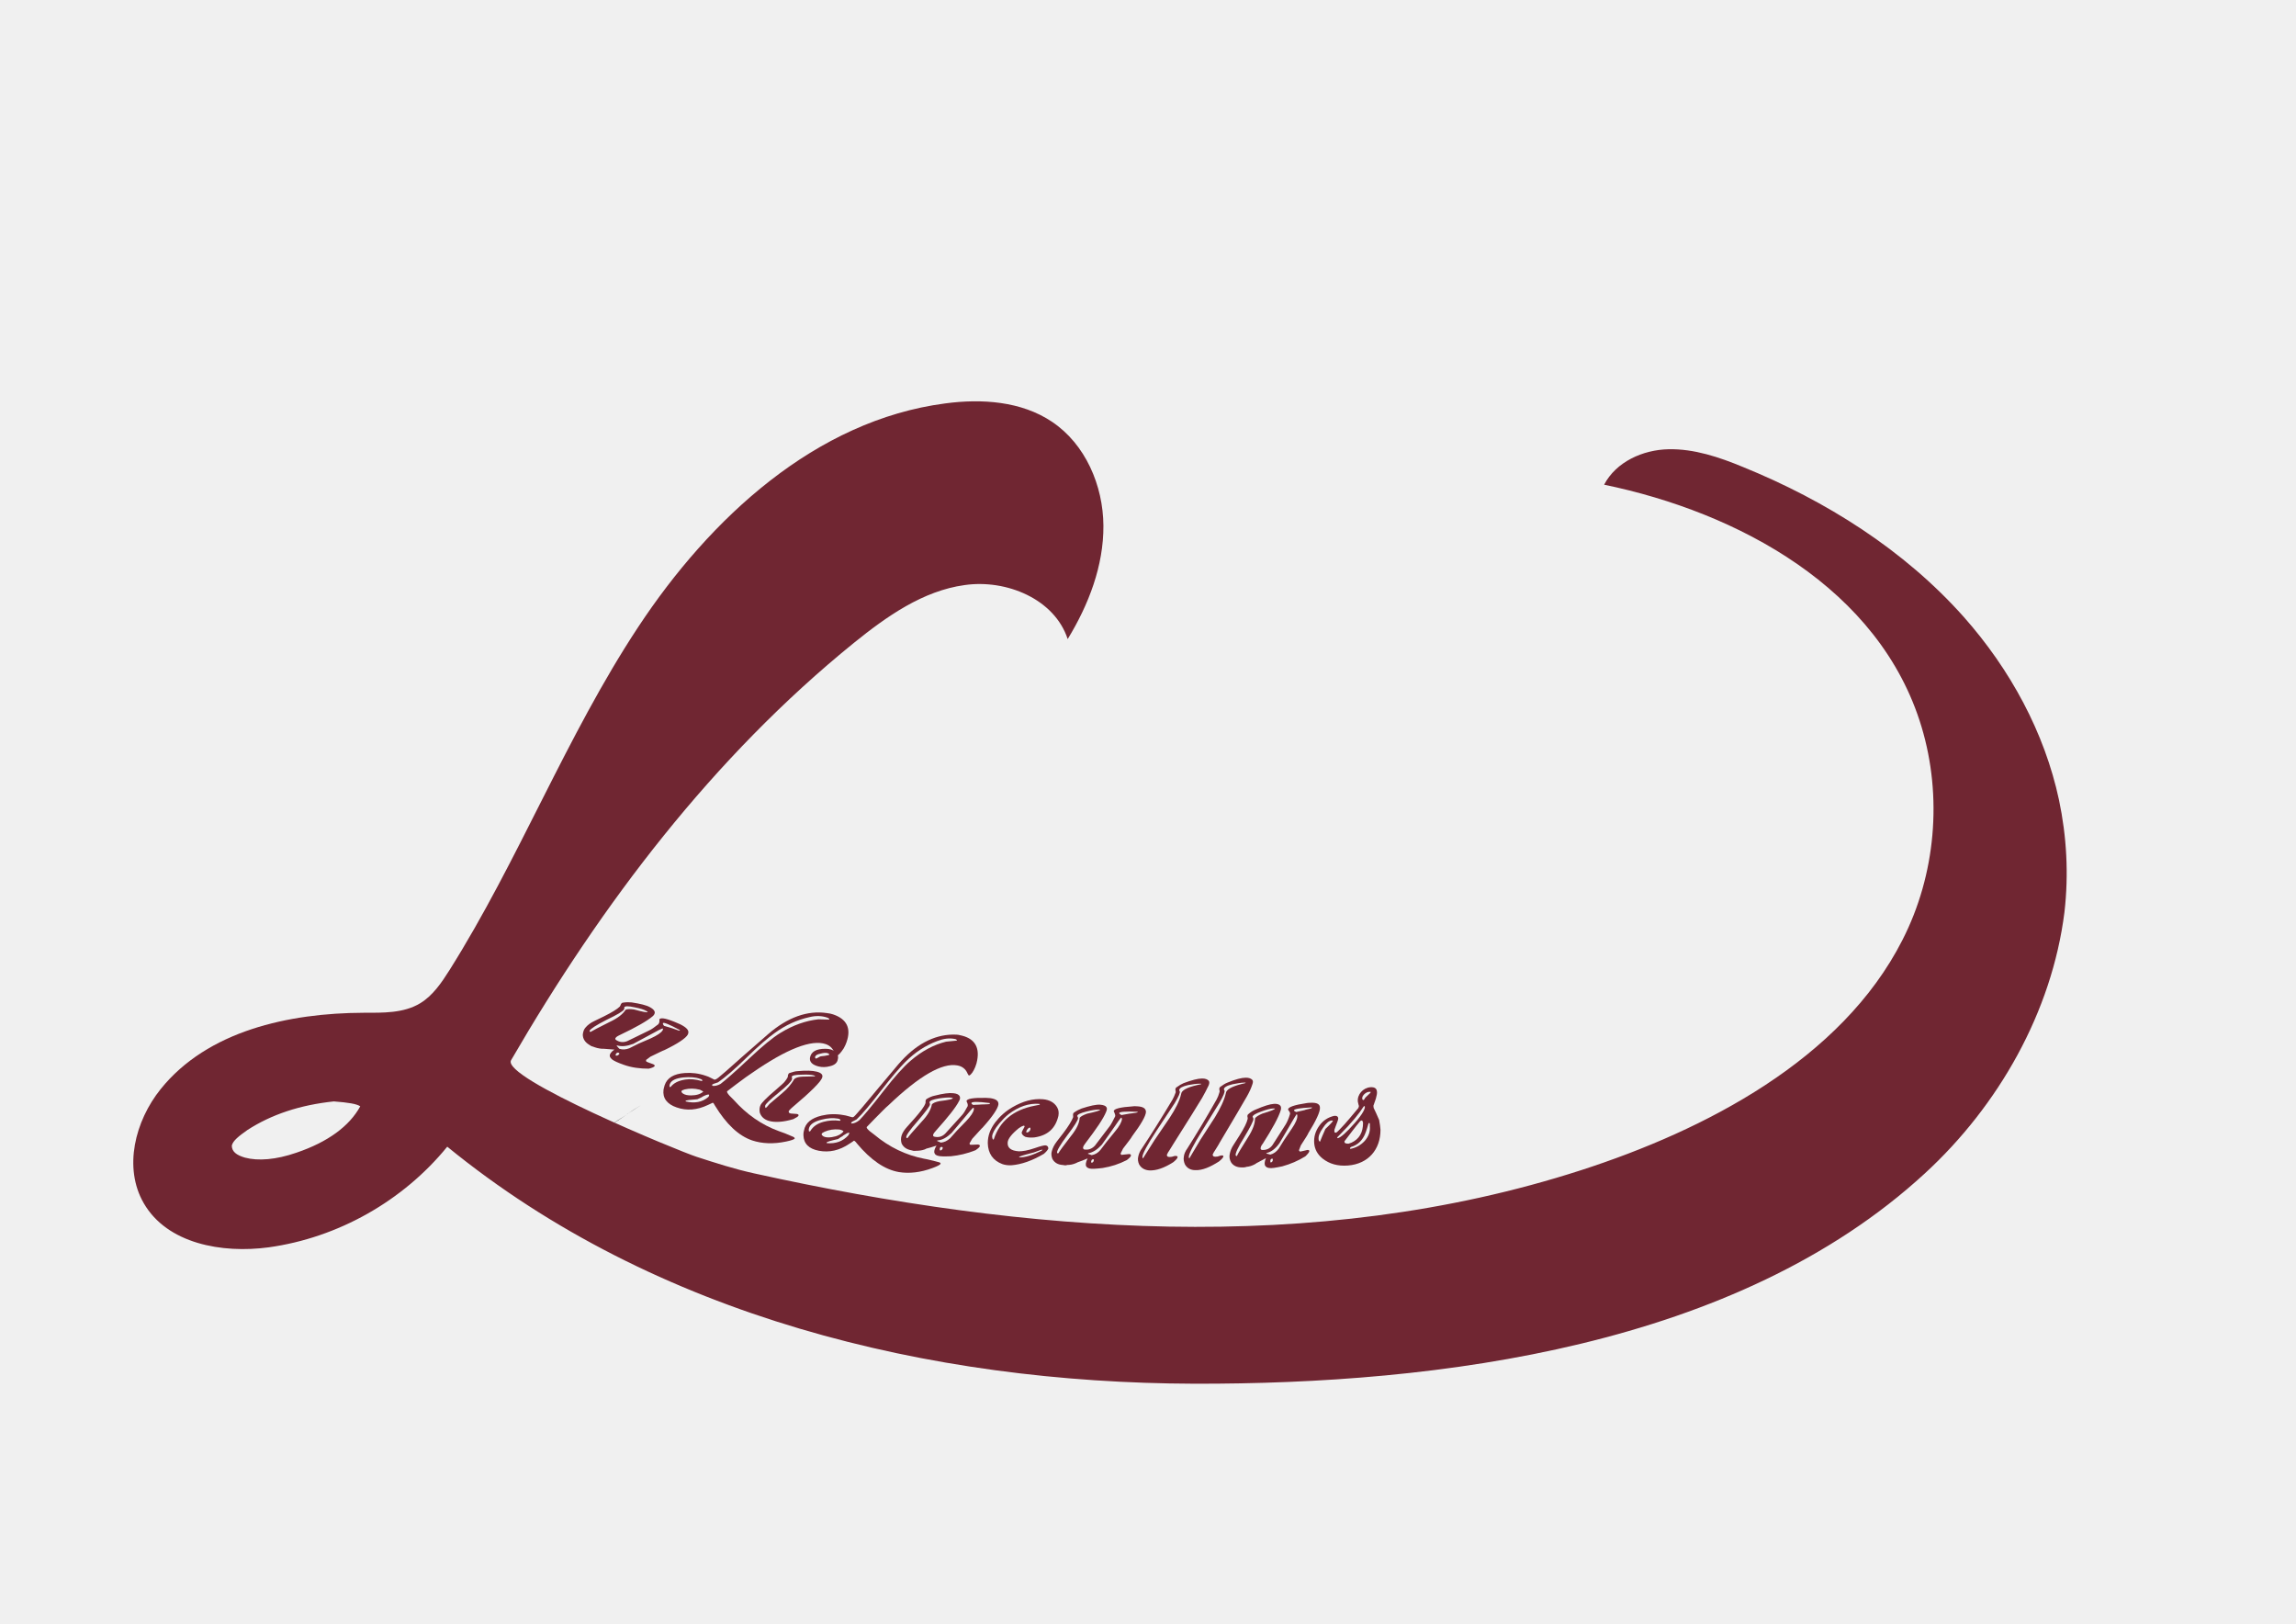
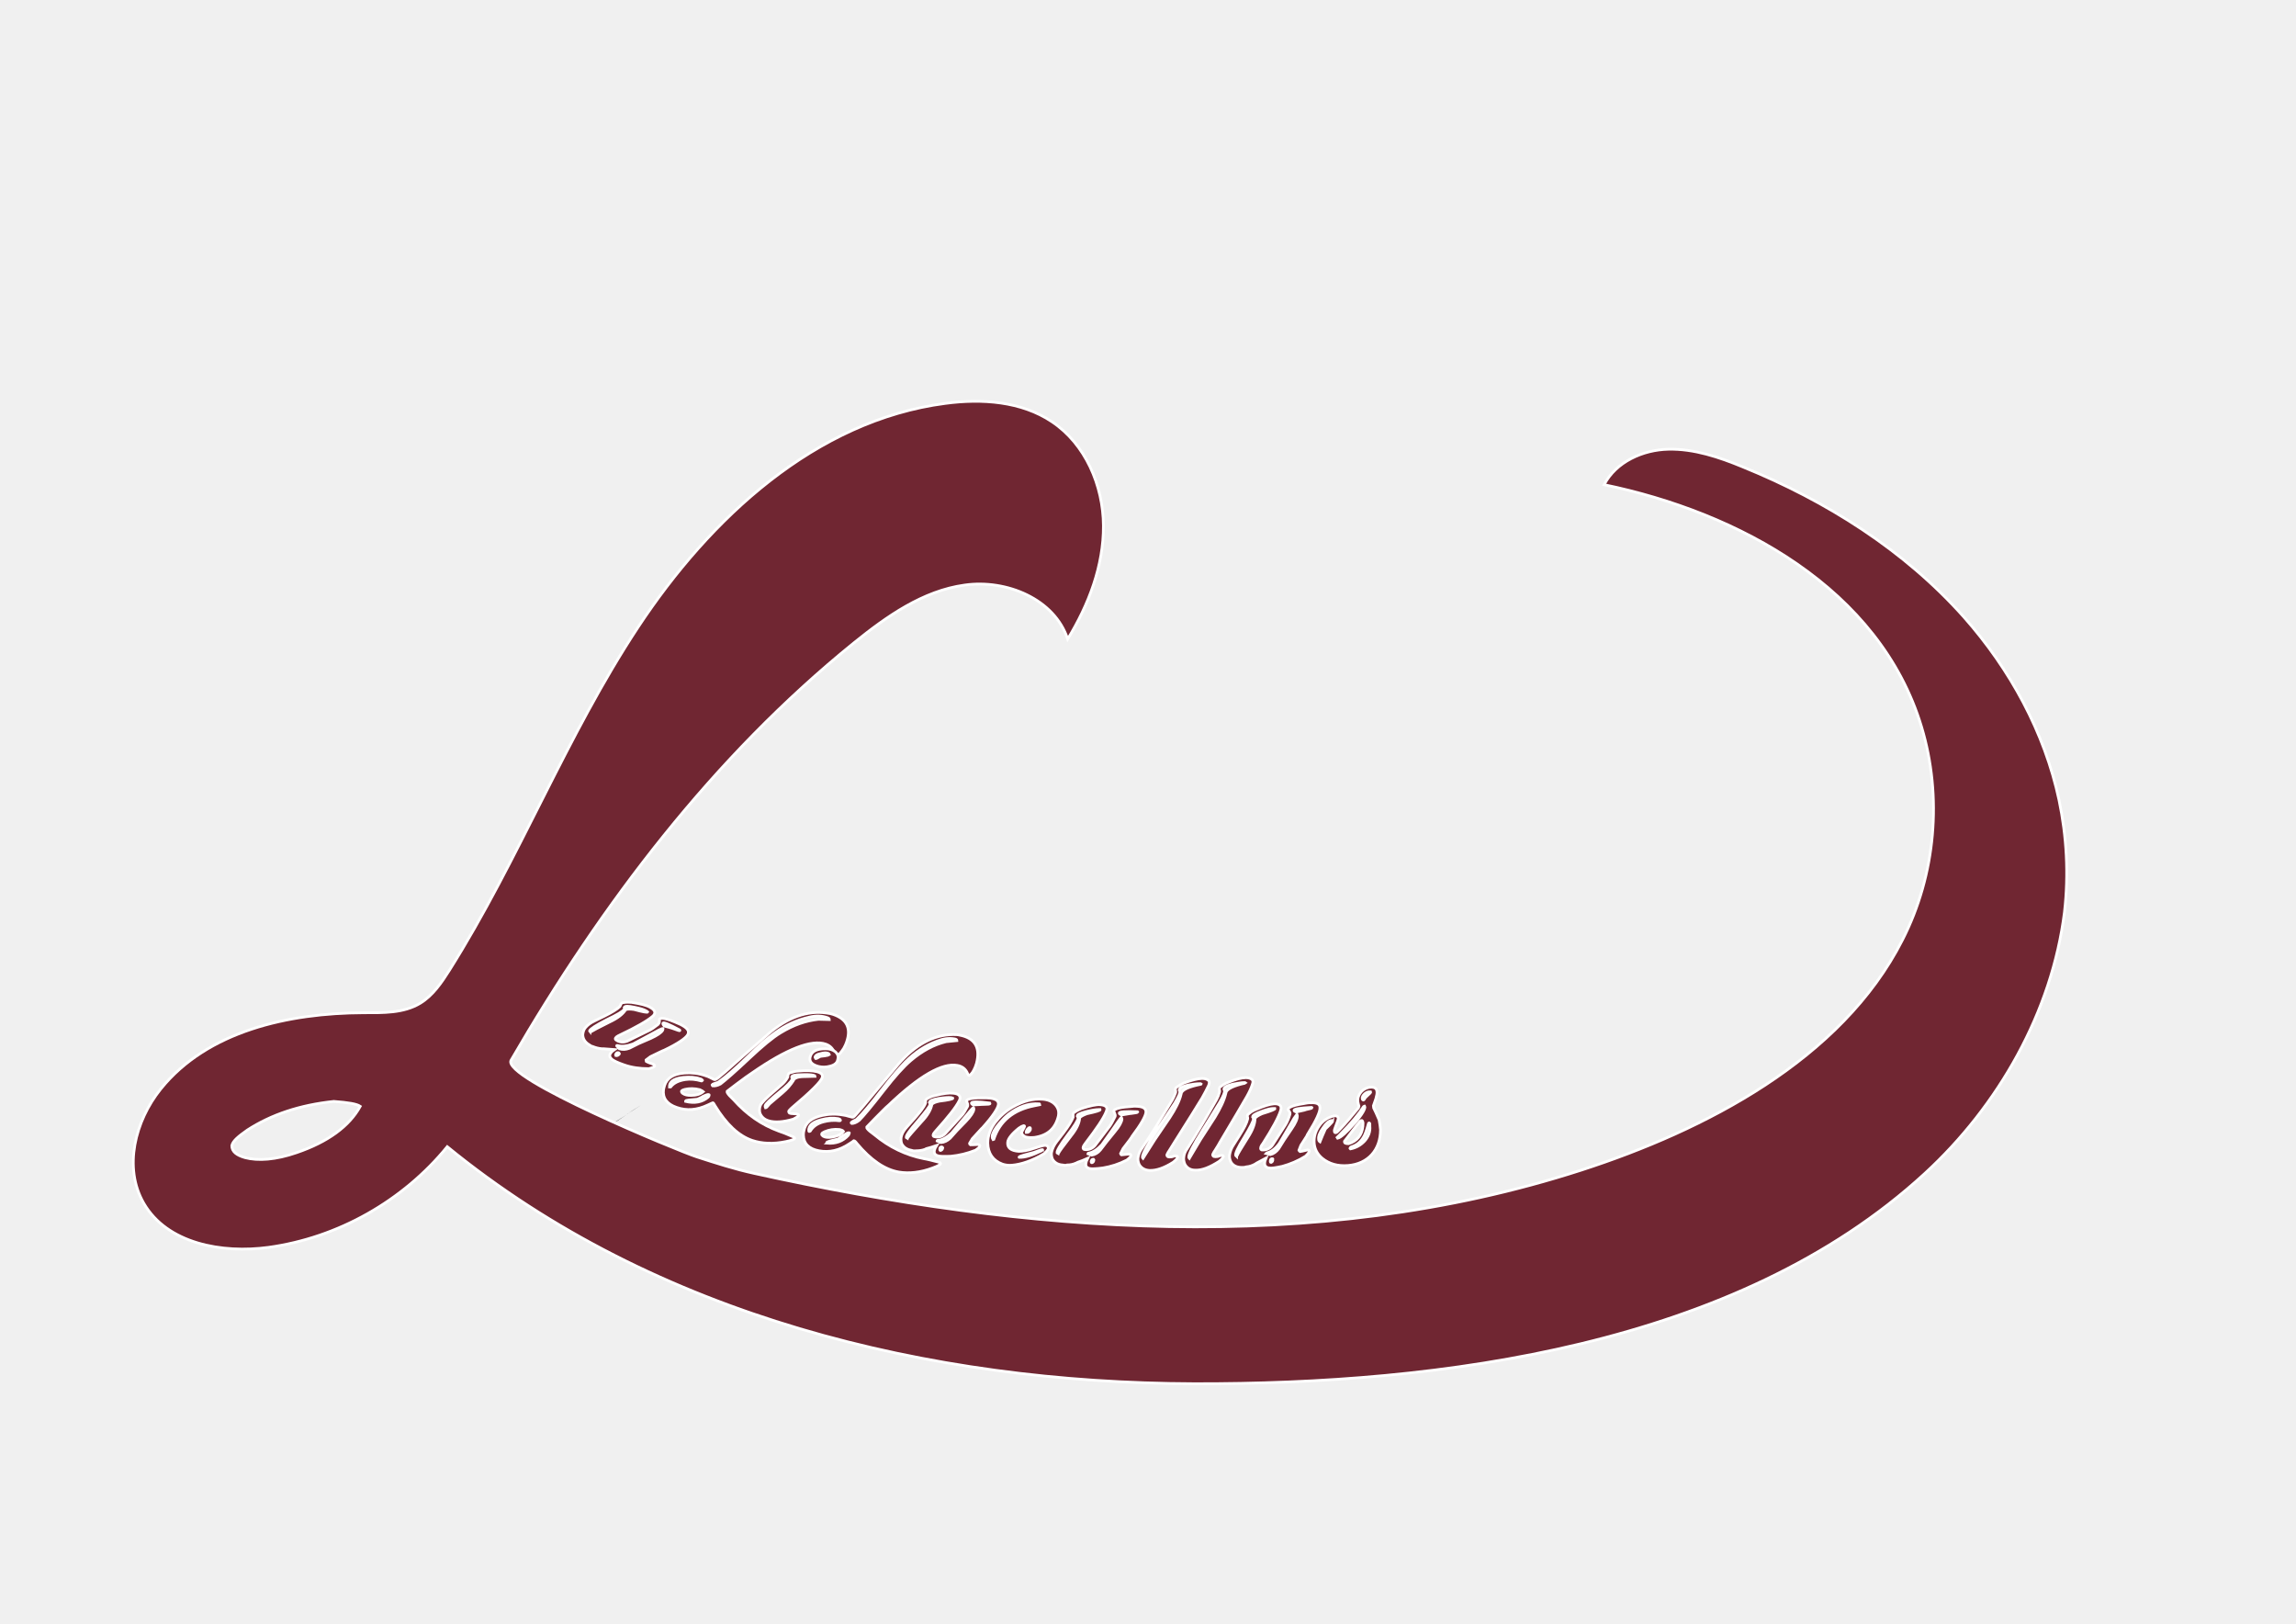
<svg xmlns="http://www.w3.org/2000/svg" version="1.1" id="Ebene_2" x="0px" y="0px" viewBox="0 0 841.9 595.3" style="enable-background:new 0 0 841.9 595.3;" xml:space="preserve">
  <style type="text/css">
- 	.st0{fill:#702632;}
+ 	.st0{fill:#702632;stroke:white;}
</style>
  <path id="XMLID_17_" d="M229.7,408.7c-1.8,1.2-3.6,2.5-5.3,3.4L229.7,408.7z" />
  <path id="XMLID_18_" d="M235,405.2l-5.3,3.4C231.5,407.4,233.3,406.2,235,405.2z" />
  <path id="XMLID_21_" class="st0" d="M755,293.3c-5.3-24.8-17.9-47.9-34.9-67.1c-21.9-24.6-50.5-42.6-81-55  c-8.7-3.6-17.9-6.7-27.3-6.5s-19.2,4.6-23.6,13c49,10.1,101.1,37.9,116.4,88.8c7.7,25.6,5.2,54.2-7,78.1  c-22.4,44.1-72.7,69.8-117.8,84.4c-98.1,31.7-204,23.1-303.2,1.2c-7.3-1.6-14.1-3.8-21.2-6.1c-6.5-2.1-71.7-28.9-68-35.4  c33.3-57.4,74.1-111.2,125.7-153c12-9.7,25.3-19.1,40.6-21.2c15.3-2.2,33,5.1,37.8,19.8c7.7-12.6,13.2-26.9,13.1-41.6  c-0.1-14.7-6.6-29.9-18.9-38.1c-11.2-7.5-25.7-8.5-39.1-6.7c-47.5,6.2-86.2,42-112.6,82s-43.7,85.3-69.2,125.8  c-2.9,4.6-6.1,9.3-10.7,12.1c-6.1,3.7-13.6,3.5-20.8,3.5c-27.4,0.1-57.2,6.6-74.4,28c-9.4,11.7-13.7,28.8-6.2,41.8  c8.6,14.9,28.7,18.5,45.8,16.2c25.4-3.5,49.3-17,65.5-36.9c76.3,62.3,176.9,86.6,273.9,86.9c89.9,0.2,198.9-13.6,267.9-77.1  c27-24.8,46.6-59.2,51.2-95.8C758.6,320.4,757.8,306.6,755,293.3z M108.7,422.6c-7.5,2.6-14.1,3.1-18.9,1.8  c-3.1-0.9-4.8-2.2-4.8-4.4c0.4-1.8,2.6-3.5,5.7-5.7c8.8-5.7,19.3-9.2,31.7-10.5c5.3,0.4,8.4,0.9,9.7,1.8  C128.1,412.9,120.2,418.7,108.7,422.6z" />
  <g id="XMLID_4_">
    <path id="XMLID_5_" class="st0" d="M238.5,387.4l-1.6,1.2c0,0.2,0,0.4,0.1,0.6c0.1,0.1,1,0.4,2.6,1c0.4,0.2,0.6,0.5,0.4,0.7   c-0.2,0.3-0.9,0.6-2.1,0.9c-3.2,0-6.3-0.4-9.1-1.4c-2.3-0.8-3.8-1.5-4.5-2.1c-0.4-0.4-0.7-0.8-0.7-1.2c-0.1-0.6,0.5-1.5,1.7-2.3   c-1.4-0.1-2.7-0.2-3.9-0.3l-0.7,0c-1.2-0.1-2.3-0.4-3.3-0.8c-0.2,0-0.3-0.1-0.3-0.1c-0.2,0-0.5-0.2-1.1-0.6   c-1.5-0.9-2.3-2.2-2.3-3.7c0.1-1,0.4-2,1.1-2.7c0.7-0.8,1.7-1.6,3.2-2.3l3.5-1.7c2.8-1.4,4.8-2.6,5.8-3.6l0.2-0.4   c0.2-0.6,0.5-1,0.9-1c1.2-0.2,2.2-0.2,3.2-0.1c3.2,0.5,5.4,1,6.8,1.8c1.1,0.6,1.6,1.2,1.7,1.8c0,0.5-0.2,1-0.8,1.5   c-2,1.7-6,4-11.9,6.8l-0.8,0.4c-0.9,0.5-1.2,1-0.8,1.4c1.2,0.9,2.7,1.1,4.2,0.5l8-3.9c0.9-0.4,2-1.2,3.4-2.3   c0.2-0.3,0.4-0.6,0.4-1.1l0-0.7c0.5-0.8,2.8-0.3,7.1,1.6c0.5,0.2,0.9,0.4,1.4,0.7c1.9,1.1,2.5,2.1,1.9,3.3   c-0.7,1.3-3.6,3.3-8.6,5.7C243.2,385.1,241.6,385.9,238.5,387.4z M236.9,370.6c-0.8-0.5-2.2-0.9-4.2-1.3c-2.3-0.5-3.5-0.5-3.8,0   c0.1,0.3,0,0.5-0.1,0.8c-0.3,0.6-2.4,1.9-6.4,3.8c-3.9,2-5.9,3.3-6.2,4c0,0.1,0,0.3,0.1,0.4c0-0.1,0.1,0,0.3,0   c0.6-0.4,2.9-1.6,6.9-3.6c3-1.4,4.9-2.9,5.9-4.5c0.6-0.3,1.6-0.3,3.1-0.1c3.3,0.9,4.9,1.2,5,0.9   C237.3,370.8,237.1,370.7,236.9,370.6z M226.9,386c-0.4-0.2-0.8-0.1-1.1,0.5c-0.1,0.2-0.1,0.3,0,0.5c0.5,0.1,0.9-0.1,1.3-0.6   C227.1,386.2,227.1,386.1,226.9,386z M237.4,379.9l-5.2,2.8c-2.2,0.8-4.1,1.1-5.8,0.6c-0.2,0-0.3,0-0.3,0.1l1,1.1   c1.2,0.4,2.4,0.3,3.7-0.2l3.4-1.7l4.4-1.9c2.4-1.1,3.9-2.1,4.4-3c0.1-0.2,0.1-0.4,0.1-0.6C242.9,376.9,241,377.9,237.4,379.9z    M243.1,375.1c-0.1,0.2,0,0.5,0.4,1c0.1,0,0.6,0.2,1.7,0.5c1,0.3,1.7,0.5,1.9,0.6c1.4,0.5,2.1,0.8,2.2,0.6c0-0.1,0-0.1-0.1-0.2   C245.3,375.5,243.3,374.7,243.1,375.1z" />
    <path id="XMLID_11_" class="st0" d="M306.6,387.2c-0.2,0-0.3-0.2-0.5-0.8c-0.5-1.8-1.6-3-3.3-3.6c-5.2-1.8-14.3,1.7-27.1,10.6   c-1.1,0.7-2.9,2-5.7,4.1c-0.5,0.4-1.6,1.2-3.4,2.6c-0.1,0.3,0.2,0.8,0.9,1.6l1.5,1.5c4.8,5.4,10.3,9.2,16.6,11.5   c1.3,0.4,3,1.1,5.3,2.1c0.4,0.2,0.5,0.4,0.5,0.6c-0.1,0.3-1.2,0.7-3.1,1.1c-4.7,1-8.9,0.8-12.5-0.4c-5-1.7-9.5-6-13.6-12.7   c-0.4-0.8-0.7-1.2-0.9-1.1c-0.1,0-0.7,0.4-1.7,0.8c-4,1.9-7.8,2.2-11.5,0.9c-3.5-1.2-5.2-3.4-4.8-6.5c0.1-0.4,0.2-1,0.4-1.6   c0.9-2.7,3.3-4.2,7.3-4.5c2.6-0.2,5.2,0.1,7.8,1c0.6,0.2,1.2,0.4,1.7,0.7l1.4,0.7c0.3,0.1,0.7-0.1,1.5-0.7l2.6-2.2   c2.9-2.6,8.1-7.2,15.7-13.8c7.2-6.2,14.4-8.7,21.4-7.7c1,0.1,1.8,0.3,2.4,0.5c5,1.7,6.7,5.1,4.9,10.2c-0.2,0.6-0.5,1.3-1,2.2   C308.3,386,307.4,387,306.6,387.2z M256.6,395.5c-1.6-0.6-3.6-0.7-6-0.5c-2.8,0.3-4.5,1.1-5,2.5c-0.1,0.3-0.1,0.6-0.1,0.9l0,0.1   c0.2,0,0.3,0,0.4,0c1.2-1.5,2.9-2.3,5.3-2.7c1.9-0.3,3.9-0.1,6,0.5c0.2,0,0.3,0,0.4-0.2C257.4,395.8,257.1,395.6,256.6,395.5z    M256.6,399.5c-2-0.5-3.8-0.5-5.5-0.1c-0.6,0.2-1,0.3-1.2,0.6c-0.1,0.3,0.1,0.6,0.5,0.9c0.7,0.5,1.7,0.7,3,0.7c2,0,3.5-0.5,4.5-1.4   C257.8,400.1,257.4,399.9,256.6,399.5z M259.9,401.3c-0.3-0.1-1,0.1-2.2,0.7c-0.2,0.2-0.5,0.3-0.9,0.5l-1.1,0.5   c-2.8,0.2-4.2,0.4-4.3,0.6c0,0.1,0,0.1,0,0.2c3.3,0.8,6.1,0.3,8.3-1.6c0.2-0.2,0.3-0.4,0.3-0.6C260.1,401.4,260,401.3,259.9,401.3z    M304.1,373.8c0-0.3-0.2-0.5-0.7-0.7c-2-0.7-4.2-0.8-6.6-0.2c-4.5,1-8.7,2.9-12.7,5.8c-2.4,1.7-5.9,4.7-10.3,9   c-4.4,4.3-7.9,7.3-10.5,9.1c-1.3,0.4-2.1,0.7-2.2,0.9c0,0.1,0,0.2,0.2,0.4c0.8,0.1,1.8-0.1,2.9-0.7c1.7-1.3,5.3-4.4,10.7-9.5   c4.6-4.3,8.4-7.5,11.4-9.3c4.6-2.8,9.2-4.4,13.8-4.9L304.1,373.8z" />
    <path id="XMLID_23_" class="st0" d="M289.3,407.2c-0.2,0.3-0.1,0.6,0.2,0.9c0.2,0.1,0.7,0.2,1.4,0.2l1.3,0.1   c0.5,0.1,0.7,0.3,0.6,0.6c-0.1,0.3-0.7,0.7-1.9,1.3c-3.7,1.1-6.8,1.3-9.1,0.6c-1.6-0.5-2.7-1.5-3.2-3c-0.2-1-0.1-2,0.3-2.8   c0.4-0.8,2.1-2.6,5.3-5.3c1.5-1.3,2.3-2,2.5-2.2c0.8-0.7,1.5-1.5,2.1-2.6l0.1-0.4c0-0.2,0-0.4,0.1-0.6c0.1-0.3,0.2-0.5,0.5-0.6   c1.2-0.4,2.2-0.7,3-0.7c3.1-0.3,5.4-0.2,7,0.2c1.6,0.4,2.3,1.1,2,2.1c-0.4,1.5-4.1,5.2-11.1,11.1   C290.2,406.3,289.8,406.6,289.3,407.2z M298.9,394.6c0-0.2-0.3-0.3-0.7-0.4c-0.8-0.2-2.2-0.3-4.3-0.2c-2.3,0-3.5,0.3-3.6,0.8   c0.2,0.3,0.1,0.6,0.1,0.9c-0.2,0.8-1.8,2.4-5,5c-3.1,2.5-4.7,4.1-4.8,4.6c-0.1,0.3,0,0.7,0.1,0.9c0.2,0,0.7-0.5,1.5-1.5l4.7-4   c1.8-1.5,3.1-3.1,4-4.5c0.3-1,1.7-1.5,4.3-1.5L298.9,394.6z M304.3,390.9c-1.5,0.4-2.8,0.4-4.1,0.1c-2.4-0.6-3.4-1.7-3.2-3.2   c0.4-2.2,2.2-3.3,5.7-3.3c1.6,0,2.7,0.4,3.6,1.1c0.9,0.8,1.2,1.7,0.9,2.8C307,389.7,306,390.5,304.3,390.9z M303.4,386.1   c-0.6-0.2-1.5-0.1-2.6,0.2c-1.1,0.2-1.7,0.6-1.9,1.1c-0.1,0.2,0,0.5,0.2,0.7c0.2,0,0.7-0.2,1.5-0.7c0.1-0.1,0.7-0.2,1.8-0.3   c1.1-0.2,1.6-0.3,1.7-0.4C304,386.3,303.8,386.2,303.4,386.1z" />
    <path id="XMLID_28_" class="st0" d="M355.4,394.3c-0.2,0-0.3-0.1-0.6-0.7c-0.7-1.7-2-2.7-3.8-3c-5.5-1-13.9,3.8-25.2,14.6   c-1,0.8-2.6,2.5-5,4.9c-0.4,0.4-1.4,1.4-3,3.1c-0.1,0.3,0.3,0.8,1.1,1.5l1.7,1.3c5.5,4.6,11.6,7.5,18.2,8.8   c1.3,0.2,3.2,0.7,5.5,1.3c0.4,0.1,0.6,0.3,0.6,0.5c-0.1,0.4-1,0.9-2.9,1.6c-4.5,1.7-8.7,2.1-12.4,1.5c-5.2-0.9-10.3-4.4-15.4-10.5   c-0.5-0.7-0.9-1-1.1-1c-0.1,0.1-0.6,0.5-1.6,1.1c-3.7,2.5-7.4,3.3-11.2,2.6c-3.7-0.7-5.6-2.6-5.7-5.7c0-0.4,0-1,0.2-1.7   c0.5-2.8,2.7-4.6,6.5-5.5c2.5-0.6,5.2-0.7,7.9-0.2c0.6,0.1,1.3,0.2,1.8,0.4l1.5,0.4c0.3,0.1,0.7-0.2,1.3-0.9l2.2-2.5   c2.5-3,6.9-8.3,13.4-16c6.2-7.2,12.9-10.8,20-10.9c1,0,1.8,0,2.5,0.2c5.2,1,7.4,4.1,6.4,9.3c-0.1,0.6-0.3,1.4-0.7,2.4   C356.9,392.9,356.1,394,355.4,394.3z M307.2,410.1c-1.7-0.3-3.7-0.2-6,0.4c-2.8,0.7-4.3,1.8-4.6,3.3c-0.1,0.3,0,0.6,0,0.9l0.1,0.1   c0.2,0,0.3,0,0.4-0.1c1-1.7,2.6-2.8,4.8-3.4c1.9-0.5,3.9-0.7,6-0.4c0.2,0,0.3-0.1,0.3-0.2C308.1,410.3,307.7,410.2,307.2,410.1z    M307.8,414.1c-2-0.2-3.8,0.1-5.4,0.8c-0.6,0.3-1,0.5-1.1,0.8c-0.1,0.4,0.2,0.6,0.6,0.9c0.7,0.4,1.8,0.5,3.1,0.3   c2-0.3,3.4-1,4.3-2.1C309.1,414.5,308.7,414.3,307.8,414.1z M311.3,415.3c-0.4-0.1-1,0.3-2.1,1c-0.2,0.2-0.4,0.4-0.9,0.6l-1,0.7   c-2.7,0.6-4.1,1-4.2,1.3c0.1,0.1,0.1,0.1,0,0.2c3.4,0.3,6-0.7,8-2.9c0.1-0.3,0.2-0.5,0.3-0.6C311.5,415.4,311.5,415.3,311.3,415.3z    M350.9,381.5c0-0.3-0.3-0.5-0.8-0.6c-2.1-0.4-4.2-0.1-6.5,0.8c-4.3,1.6-8.2,4.2-11.6,7.6c-2.1,2.1-5.1,5.6-8.9,10.5   s-6.7,8.4-9,10.6c-1.3,0.6-1.9,1-2,1.2c0,0.1,0,0.2,0.2,0.3c0.8,0,1.8-0.4,2.8-1.2c1.5-1.5,4.6-5.2,9.1-11c3.9-5,7.1-8.6,9.8-10.9   c4.1-3.5,8.4-5.8,12.9-6.9L350.9,381.5z" />
    <path id="XMLID_34_" class="st0" d="M356.5,417.5l-1,1.7c0,0.2,0.1,0.4,0.3,0.5c0.1,0,1.1,0,2.8-0.1c0.5,0.1,0.7,0.2,0.7,0.5   c0,0.4-0.6,0.9-1.6,1.6c-3,1.2-6,1.9-9,2.2c-2.4,0.1-4.1,0.1-4.9-0.2c-0.6-0.2-1-0.5-1.1-0.9c-0.3-0.5-0.1-1.5,0.7-2.8   c-1.4,0.5-2.6,0.8-3.7,1.1l-0.6,0.3c-1.1,0.4-2.2,0.5-3.3,0.5c-0.2,0.1-0.3,0-0.4,0c-0.2,0.1-0.6,0-1.3-0.2   c-1.7-0.3-2.9-1.2-3.5-2.5c-0.3-1-0.3-2,0-2.9c0.3-1,1-2.1,2.1-3.3l2.6-2.9c2.1-2.4,3.5-4.2,4-5.5l0.1-0.4   c-0.1-0.7,0.1-1.1,0.4-1.3c1-0.6,1.9-1,2.9-1.2c3.1-0.8,5.4-1.1,6.9-0.9c1.2,0.1,2,0.5,2.3,1.1c0.2,0.5,0.2,1-0.2,1.7   c-1.2,2.4-4.1,6-8.4,10.8l-0.6,0.7c-0.7,0.8-0.7,1.4-0.2,1.6c1.5,0.4,2.9,0.1,4.1-1.1l6-6.6c0.7-0.7,1.4-1.9,2.2-3.4   c0.1-0.3,0.1-0.7-0.1-1.2l-0.3-0.7c0.1-0.9,2.5-1.3,7.2-1.2c0.5,0,1,0.1,1.5,0.1c2.1,0.3,3.1,1,3,2.3c-0.2,1.5-2.1,4.4-5.8,8.5   C360.1,413.5,358.9,414.9,356.5,417.5z M348.7,402.4c-0.9-0.1-2.4,0-4.4,0.3c-2.3,0.4-3.4,0.8-3.5,1.5c0.2,0.2,0.2,0.5,0.2,0.8   c-0.1,0.6-1.6,2.6-4.5,6c-2.9,3.3-4.3,5.3-4.2,6c0.1,0.1,0.1,0.2,0.3,0.3c0-0.1,0.1-0.1,0.2-0.1c0.4-0.6,2.1-2.6,5.1-5.9   c2.3-2.4,3.5-4.6,3.8-6.4c0.4-0.5,1.3-0.9,2.8-1.2c3.4-0.4,5-0.8,4.9-1.1C349.2,402.5,349,402.5,348.7,402.4z M352.7,410.9   l-3.8,4.5c-1.7,1.6-3.4,2.6-5.1,2.7c-0.2,0.1-0.2,0.1-0.2,0.2l1.4,0.6c1.2-0.1,2.3-0.6,3.4-1.6l2.5-2.8l3.3-3.4   c1.8-1.9,2.8-3.4,2.9-4.4c0-0.2,0-0.4-0.1-0.6C356.7,406,355.4,407.7,352.7,410.9z M345.4,420.5c-0.5-0.1-0.8,0.2-0.8,0.8   c0,0.2,0,0.4,0.2,0.5c0.5-0.1,0.8-0.4,0.9-1C345.6,420.6,345.5,420.5,345.4,420.5z M356.2,404.4c0,0.2,0.2,0.5,0.7,0.7   c0.1,0,0.7-0.1,1.8-0.1c1.1-0.1,1.8-0.1,2-0.1c1.5,0,2.3-0.1,2.3-0.3c0-0.1-0.1-0.1-0.1-0.2C358.4,403.8,356.3,403.9,356.2,404.4z" />
    <path id="XMLID_40_" class="st0" d="M379.3,417c-1.2,0.1-2.2,0.1-3.3-0.2c-0.8-0.4-1.2-0.8-1.4-1.5c0.1-0.6,1.1-2.1,1.1-2.3   c0-0.2-0.1-0.3-0.4-0.3c-0.4,0.1-1,0.4-1.7,0.9c-2.6,2.1-4,3.9-4.1,5.2c-0.2,2,1.2,3.1,4.1,3.3c1.4,0,3.3-0.3,5.9-1.2   c2-0.7,3.3-1,3.8-1c0.8,0.1,1.1,0.5,1.1,1.2c-0.2,0.5-0.7,1.1-1.6,1.9c-4.4,2.6-8.3,3.9-11.8,4.2c-1.3,0.1-2.5-0.1-3.4-0.4   c-3.5-1.3-5.3-3.9-5.4-7.7c0-2.7,0.9-5.2,2.8-7.7c1.6-2.1,3.7-4,6.3-5.5c3.8-2.2,7.5-3.2,11.1-2.9c2.4,0.2,4.2,1.2,5.2,2.9   c0.6,1,0.7,2,0.5,3.2C387,413.8,384.1,416.3,379.3,417z M369.8,408.5c-1.1,0.9-2.2,2-3.4,3.4c-1.7,2-2.5,3.6-2.6,4.7   c0,0.5,0.1,0.9,0.3,1.2l0.3-0.1c2.2-6.7,7.2-10.8,14.9-12.3l2-0.4c0-0.1-0.1-0.2-0.2-0.3C377.2,404.4,373.5,405.7,369.8,408.5z    M382.3,421.5C382.3,421.4,382.3,421.4,382.3,421.5c-0.3-0.1-1.2,0.3-2.9,0.9c-0.1,0.1-1.2,0.3-3.3,0.9c-1.8,0.5-2.6,0.8-2.4,1   c2.2,0.1,4.9-0.8,8.2-2.4C382.1,421.7,382.3,421.5,382.3,421.5z M377.6,413.4c-0.5,0-1.2,0.9-1.3,1.5c0,0.1,0.1,0.2,0.1,0.3   c0.7,0,1.1-0.4,1.4-1C377.9,413.6,377.8,413.4,377.6,413.4z" />
    <path id="XMLID_45_" class="st0" d="M411.8,421.1l-0.9,1.8c0.1,0.2,0.1,0.4,0.3,0.5c0.1,0,1.1-0.1,2.8-0.3c0.5,0,0.7,0.2,0.7,0.5   c0,0.4-0.5,0.9-1.5,1.7c-2.9,1.5-5.8,2.4-8.8,2.9c-2.4,0.3-4.1,0.4-4.9,0.2c-0.6-0.2-1-0.4-1.2-0.8c-0.3-0.5-0.2-1.5,0.5-2.9   c-1.3,0.6-2.5,1-3.6,1.4l-0.6,0.3c-1.1,0.5-2.2,0.7-3.3,0.7c-0.1,0.1-0.3,0.1-0.4,0.1c-0.1,0.1-0.6,0-1.3-0.1   c-1.7-0.1-3-0.9-3.7-2.2c-0.4-1-0.5-2-0.2-2.9c0.3-1.1,0.8-2.2,1.8-3.5l2.4-3.1c1.9-2.5,3.1-4.5,3.6-5.8l0-0.4   c-0.1-0.7,0-1.1,0.3-1.3c1-0.7,1.8-1.1,2.8-1.5c3.1-1,5.3-1.5,6.8-1.4c1.2,0.1,2,0.4,2.3,0.9c0.3,0.4,0.2,1-0.1,1.7   c-1,2.5-3.6,6.3-7.5,11.4l-0.5,0.7c-0.6,0.8-0.6,1.4-0.1,1.7c1.5,0.3,2.9-0.2,4-1.4l5.4-7.1c0.6-0.8,1.2-2,2-3.6   c0.1-0.4,0-0.7-0.2-1.2l-0.3-0.7c0-0.9,2.4-1.5,7.1-1.8c0.5-0.1,1,0,1.5,0c2.2,0.1,3.2,0.8,3.2,2.1c-0.1,1.5-1.8,4.5-5.1,8.9   C415,416.9,413.9,418.4,411.8,421.1z M402.8,406.8c-0.9,0-2.4,0.2-4.4,0.7c-2.3,0.6-3.4,1.1-3.4,1.7c0.2,0.2,0.3,0.4,0.3,0.8   c0,0.6-1.3,2.8-4,6.3c-2.6,3.5-3.8,5.6-3.7,6.3c0.1,0.1,0.1,0.2,0.3,0.3c0-0.1,0.1-0.1,0.2-0.1c0.3-0.6,1.8-2.7,4.6-6.3   c2.1-2.6,3.1-4.8,3.2-6.7c0.4-0.5,1.3-1,2.7-1.5c3.3-0.7,4.9-1.2,4.8-1.5C403.3,406.8,403.1,406.8,402.8,406.8z M407.4,414.9   l-3.4,4.8c-1.6,1.7-3.2,2.8-4.9,3.1c-0.1,0.1-0.2,0.1-0.2,0.2l1.4,0.5c1.2-0.2,2.3-0.8,3.2-1.9l2.3-3l3-3.7c1.7-2,2.5-3.6,2.6-4.6   c0-0.2-0.1-0.4-0.2-0.6C411,409.7,409.8,411.4,407.4,414.9z M400.9,425c-0.5,0-0.7,0.3-0.8,0.9c0,0.2,0.1,0.4,0.2,0.4   c0.5-0.1,0.8-0.5,0.8-1.1C401.1,425.1,401,425.1,400.9,425z M410.4,408.1c0,0.2,0.3,0.4,0.8,0.7c0.1,0,0.7-0.1,1.7-0.3   c1.1-0.2,1.7-0.3,2-0.3c1.5-0.2,2.2-0.3,2.3-0.5c0-0.1-0.1-0.1-0.1-0.1C412.6,407.4,410.4,407.6,410.4,408.1z" />
    <path id="XMLID_51_" class="st0" d="M440.8,402.5c-1.7,2.8-5.1,8.3-10.3,16.5c-0.3,0.5-0.9,1.5-1.8,2.9c-0.2,0.3-0.5,0.7-0.8,1.4   c-0.1,0.4,0.1,0.6,0.4,0.8c0.3,0.1,0.7,0.1,1.4,0c0.7-0.2,1.2-0.4,1.4-0.3c0.5,0,0.7,0.1,0.7,0.4c0,0.4-0.5,1-1.6,1.9   c-3.3,2.1-6.2,3.1-8.7,3c-1.7-0.1-3-0.8-3.8-2.2c-0.4-0.9-0.6-1.9-0.3-3c0.2-0.9,0.6-1.9,1.4-3c3.2-4.8,6.9-10.7,11.1-17.7   c0.4-0.7,0.8-1.6,1.2-2.7l0-0.5c-0.1-0.2-0.1-0.4-0.1-0.6c0-0.3,0.1-0.5,0.3-0.7c1.1-0.8,2-1.3,2.7-1.6c3-1.1,5.2-1.7,6.8-1.7   c1.2,0,1.9,0.3,2.4,0.8c0.3,0.4,0.3,0.9,0,1.7C442.5,399.3,441.8,400.8,440.8,402.5z M440.5,397.4c-0.1-0.1-0.2-0.1-0.6-0.1   c-1.2,0-2.5,0.2-4.2,0.5c-2.2,0.5-3.2,1.1-3.3,1.8c0,0.2,0.1,0.4,0.2,0.5c0.2,0.5-0.4,1.9-1.9,4.4l-6.6,10   c-3.4,5.2-5.2,8.5-5.2,9.7c0,0.2,0.1,0.4,0.2,0.5l4.3-6.8l5.5-8.1c2.1-3.2,3.6-6.1,4.2-8.7c0.1-1.3,2-2.4,5.9-3.3   C440,397.6,440.5,397.5,440.5,397.4z" />
    <path id="XMLID_54_" class="st0" d="M457.2,402c-1.6,2.8-4.9,8.4-9.9,16.8c-0.3,0.5-0.8,1.5-1.8,3c-0.2,0.3-0.5,0.7-0.8,1.4   c-0.1,0.4,0.1,0.6,0.4,0.8c0.3,0.1,0.7,0.1,1.4,0c0.7-0.2,1.1-0.4,1.4-0.4c0.5,0,0.7,0.1,0.7,0.3c0,0.4-0.5,1-1.6,1.9   c-3.3,2.1-6.1,3.3-8.7,3.2c-1.7,0-3-0.7-3.8-2.1c-0.4-0.9-0.6-1.9-0.4-2.9c0.1-0.9,0.5-1.9,1.3-3c3.1-4.9,6.7-10.8,10.7-17.9   c0.4-0.7,0.8-1.7,1.1-2.8l0-0.5c-0.1-0.2-0.1-0.4-0.1-0.6c0-0.3,0.1-0.5,0.3-0.7c1.1-0.8,1.9-1.3,2.7-1.6c2.9-1.2,5.2-1.8,6.7-1.8   c1.2,0,1.9,0.3,2.4,0.8c0.3,0.4,0.3,0.9,0,1.7C458.8,398.9,458.1,400.4,457.2,402z M456.8,397c-0.1-0.1-0.2-0.1-0.6-0.1   c-1.2,0-2.5,0.3-4.2,0.6c-2.2,0.5-3.2,1.2-3.2,1.8c0,0.2,0.1,0.4,0.2,0.5c0.2,0.5-0.4,2-1.8,4.4l-6.3,10.2c-3.3,5.3-5,8.6-5,9.8   c0,0.2,0.1,0.4,0.2,0.5l4.1-6.9l5.3-8.2c2-3.3,3.4-6.2,4-8.8c0.1-1.3,2-2.4,5.8-3.4C456.3,397.2,456.7,397.1,456.8,397z" />
    <path id="XMLID_57_" class="st0" d="M477,419.9l-0.7,1.8c0.1,0.2,0.2,0.4,0.4,0.5c0.1,0,1.1-0.2,2.7-0.6c0.5,0,0.7,0.1,0.7,0.4   c0,0.4-0.5,1-1.4,1.9c-2.7,1.7-5.6,2.9-8.5,3.7c-2.4,0.5-4,0.8-4.9,0.6c-0.6-0.1-1-0.3-1.3-0.7c-0.4-0.5-0.4-1.5,0.2-2.9   c-1.3,0.7-2.4,1.3-3.4,1.8l-0.6,0.4c-1.1,0.6-2.1,0.9-3.2,1c-0.1,0.1-0.3,0.1-0.4,0.1c-0.1,0.1-0.6,0.1-1.3,0.1   c-1.7,0-3.1-0.6-3.9-1.9c-0.5-0.9-0.7-1.9-0.5-2.9c0.2-1.1,0.6-2.3,1.5-3.6l2.1-3.3c1.7-2.7,2.7-4.7,3-6.1l0-0.4   c-0.2-0.6-0.1-1.1,0.2-1.3c0.9-0.8,1.7-1.3,2.7-1.7c3-1.3,5.2-2,6.7-2.1c1.2-0.1,2,0.2,2.4,0.7c0.3,0.4,0.3,1,0.1,1.7   c-0.8,2.6-3,6.6-6.5,12.1l-0.5,0.7c-0.5,0.9-0.5,1.5,0.1,1.7c1.5,0.1,2.9-0.4,3.9-1.8l4.8-7.5c0.5-0.8,1.1-2.1,1.6-3.8   c0.1-0.4,0-0.7-0.3-1.1l-0.4-0.6c0-0.9,2.2-1.7,6.9-2.4c0.5-0.1,1-0.1,1.5-0.1c2.2-0.1,3.3,0.5,3.3,1.8c0.1,1.5-1.4,4.7-4.3,9.4   C479.8,415.5,478.9,417,477,419.9z M466.8,406.4c-0.9,0-2.4,0.4-4.3,1.1c-2.2,0.8-3.2,1.4-3.2,2c0.2,0.2,0.3,0.4,0.3,0.8   c0,0.6-1.1,2.9-3.4,6.7c-2.3,3.7-3.3,5.9-3.1,6.6c0.1,0.1,0.2,0.2,0.3,0.3c0-0.1,0.1-0.1,0.2-0.2c0.3-0.7,1.6-2.9,4-6.7   c1.8-2.8,2.6-5.1,2.6-7c0.3-0.5,1.2-1.1,2.6-1.7c3.3-1,4.8-1.6,4.7-1.9C467.3,406.4,467.1,406.4,466.8,406.4z M472.1,414.1l-3,5.1   c-1.4,1.9-2.9,3.1-4.6,3.5c-0.1,0.1-0.2,0.2-0.2,0.2l1.5,0.4c1.2-0.3,2.2-1,3.1-2.2l2-3.2l2.7-4c1.5-2.2,2.2-3.8,2.1-4.9   c0-0.2-0.1-0.4-0.2-0.6C475.3,408.6,474.2,410.5,472.1,414.1z M466.5,424.8c-0.5,0-0.7,0.3-0.7,1c0,0.2,0.1,0.4,0.2,0.4   c0.5-0.2,0.8-0.5,0.7-1.2C466.8,424.9,466.7,424.8,466.5,424.8z M474.5,407.1c0,0.2,0.3,0.4,0.8,0.6c0.1,0,0.6-0.2,1.7-0.4   s1.7-0.4,1.9-0.5c1.5-0.3,2.2-0.5,2.2-0.7c0-0.1-0.1-0.1-0.2-0.1C476.6,406.2,474.4,406.6,474.5,407.1z" />
    <path id="XMLID_63_" class="st0" d="M494.3,427.3c-3.8,0.3-6.9-0.6-9.4-2.6c-1.8-1.5-2.8-3.3-3-5.5c-0.2-2.3,0.4-4.4,1.8-6.4   c1.4-2,3.3-3.2,5.5-3.7c0.9-0.1,1.5,0.2,1.5,1c0,0.3-0.3,1.3-1,3c-0.3,0.8-0.5,1.3-0.4,1.7c0,0.4,0.3,0.6,0.7,0.4l0.3-0.2   c1.1-1,2-2.1,2.8-2.9c0.6-0.6,2.2-2.6,5-5.9l0.2-0.7c-0.1-0.4-0.3-0.9-0.4-1.6c-0.3-2.6,1.9-5.1,4.6-5.3c1.5-0.1,2.3,0.4,2.4,1.6   c0.1,0.6-0.1,1.5-0.4,2.6l-0.9,2.6l0.1,0.8c0.5,0.9,1.1,2.4,2,4.4c0.3,1.5,0.4,2.6,0.5,3.6C506.2,421.5,501.7,426.7,494.3,427.3z    M488.3,410.8c-1,0.1-2.1,1-3.2,2.7c-1.2,1.7-1.7,3-1.6,4.1c0,0.5,0.2,0.8,0.5,1c0.5-1.3,1.2-2.9,2-4.7c1.9-1.8,2.8-2.8,2.8-3.1   C488.7,410.9,488.6,410.8,488.3,410.8z M500,405.7c-1.5,2.4-4.3,5.9-8.8,10.4l-0.9,0.9l0.2,0.3c1.2-0.3,3.2-2.1,6.2-5.5   c3-3.4,4.1-5.6,3.7-6.3C500.4,405.5,500.2,405.5,500,405.7z M499.2,410.8c-0.1,0-0.3,0.1-0.5,0.3c-1.8,2.1-3.6,4.6-5.7,7.3   c-0.1,0.7,0.4,0.9,1.5,0.9l1.1-0.4c2.8-1.3,4.2-3.7,4.2-7.2C499.7,411,499.5,410.7,499.2,410.8z M502.3,412.2   c0-0.4-0.1-0.5-0.3-0.5l-0.2,0.2c-0.7,2.5-1.3,4.2-1.9,5.1c-1,1.7-2.5,2.9-4.5,3.5c-0.3,0.2-0.4,0.4-0.4,0.5c0,0.1,0.1,0.1,0.2,0.2   c2-0.4,3.7-1.3,5.2-2.9c1.4-1.6,2.1-3.4,1.9-5.4C502.3,412.7,502.3,412.4,502.3,412.2z M501.9,400.3c-1.1,0.1-2.5,1.4-2.4,2.4   c0,0.4,0.2,0.6,0.5,0.6c0.2-0.1,0.3-0.3,0.5-0.7c0.1-0.1,0.4-0.5,1.1-1.1c0.7-0.6,1.1-1,1-1.2C502.3,400.3,502.1,400.3,501.9,400.3   z" />
  </g>
</svg>
